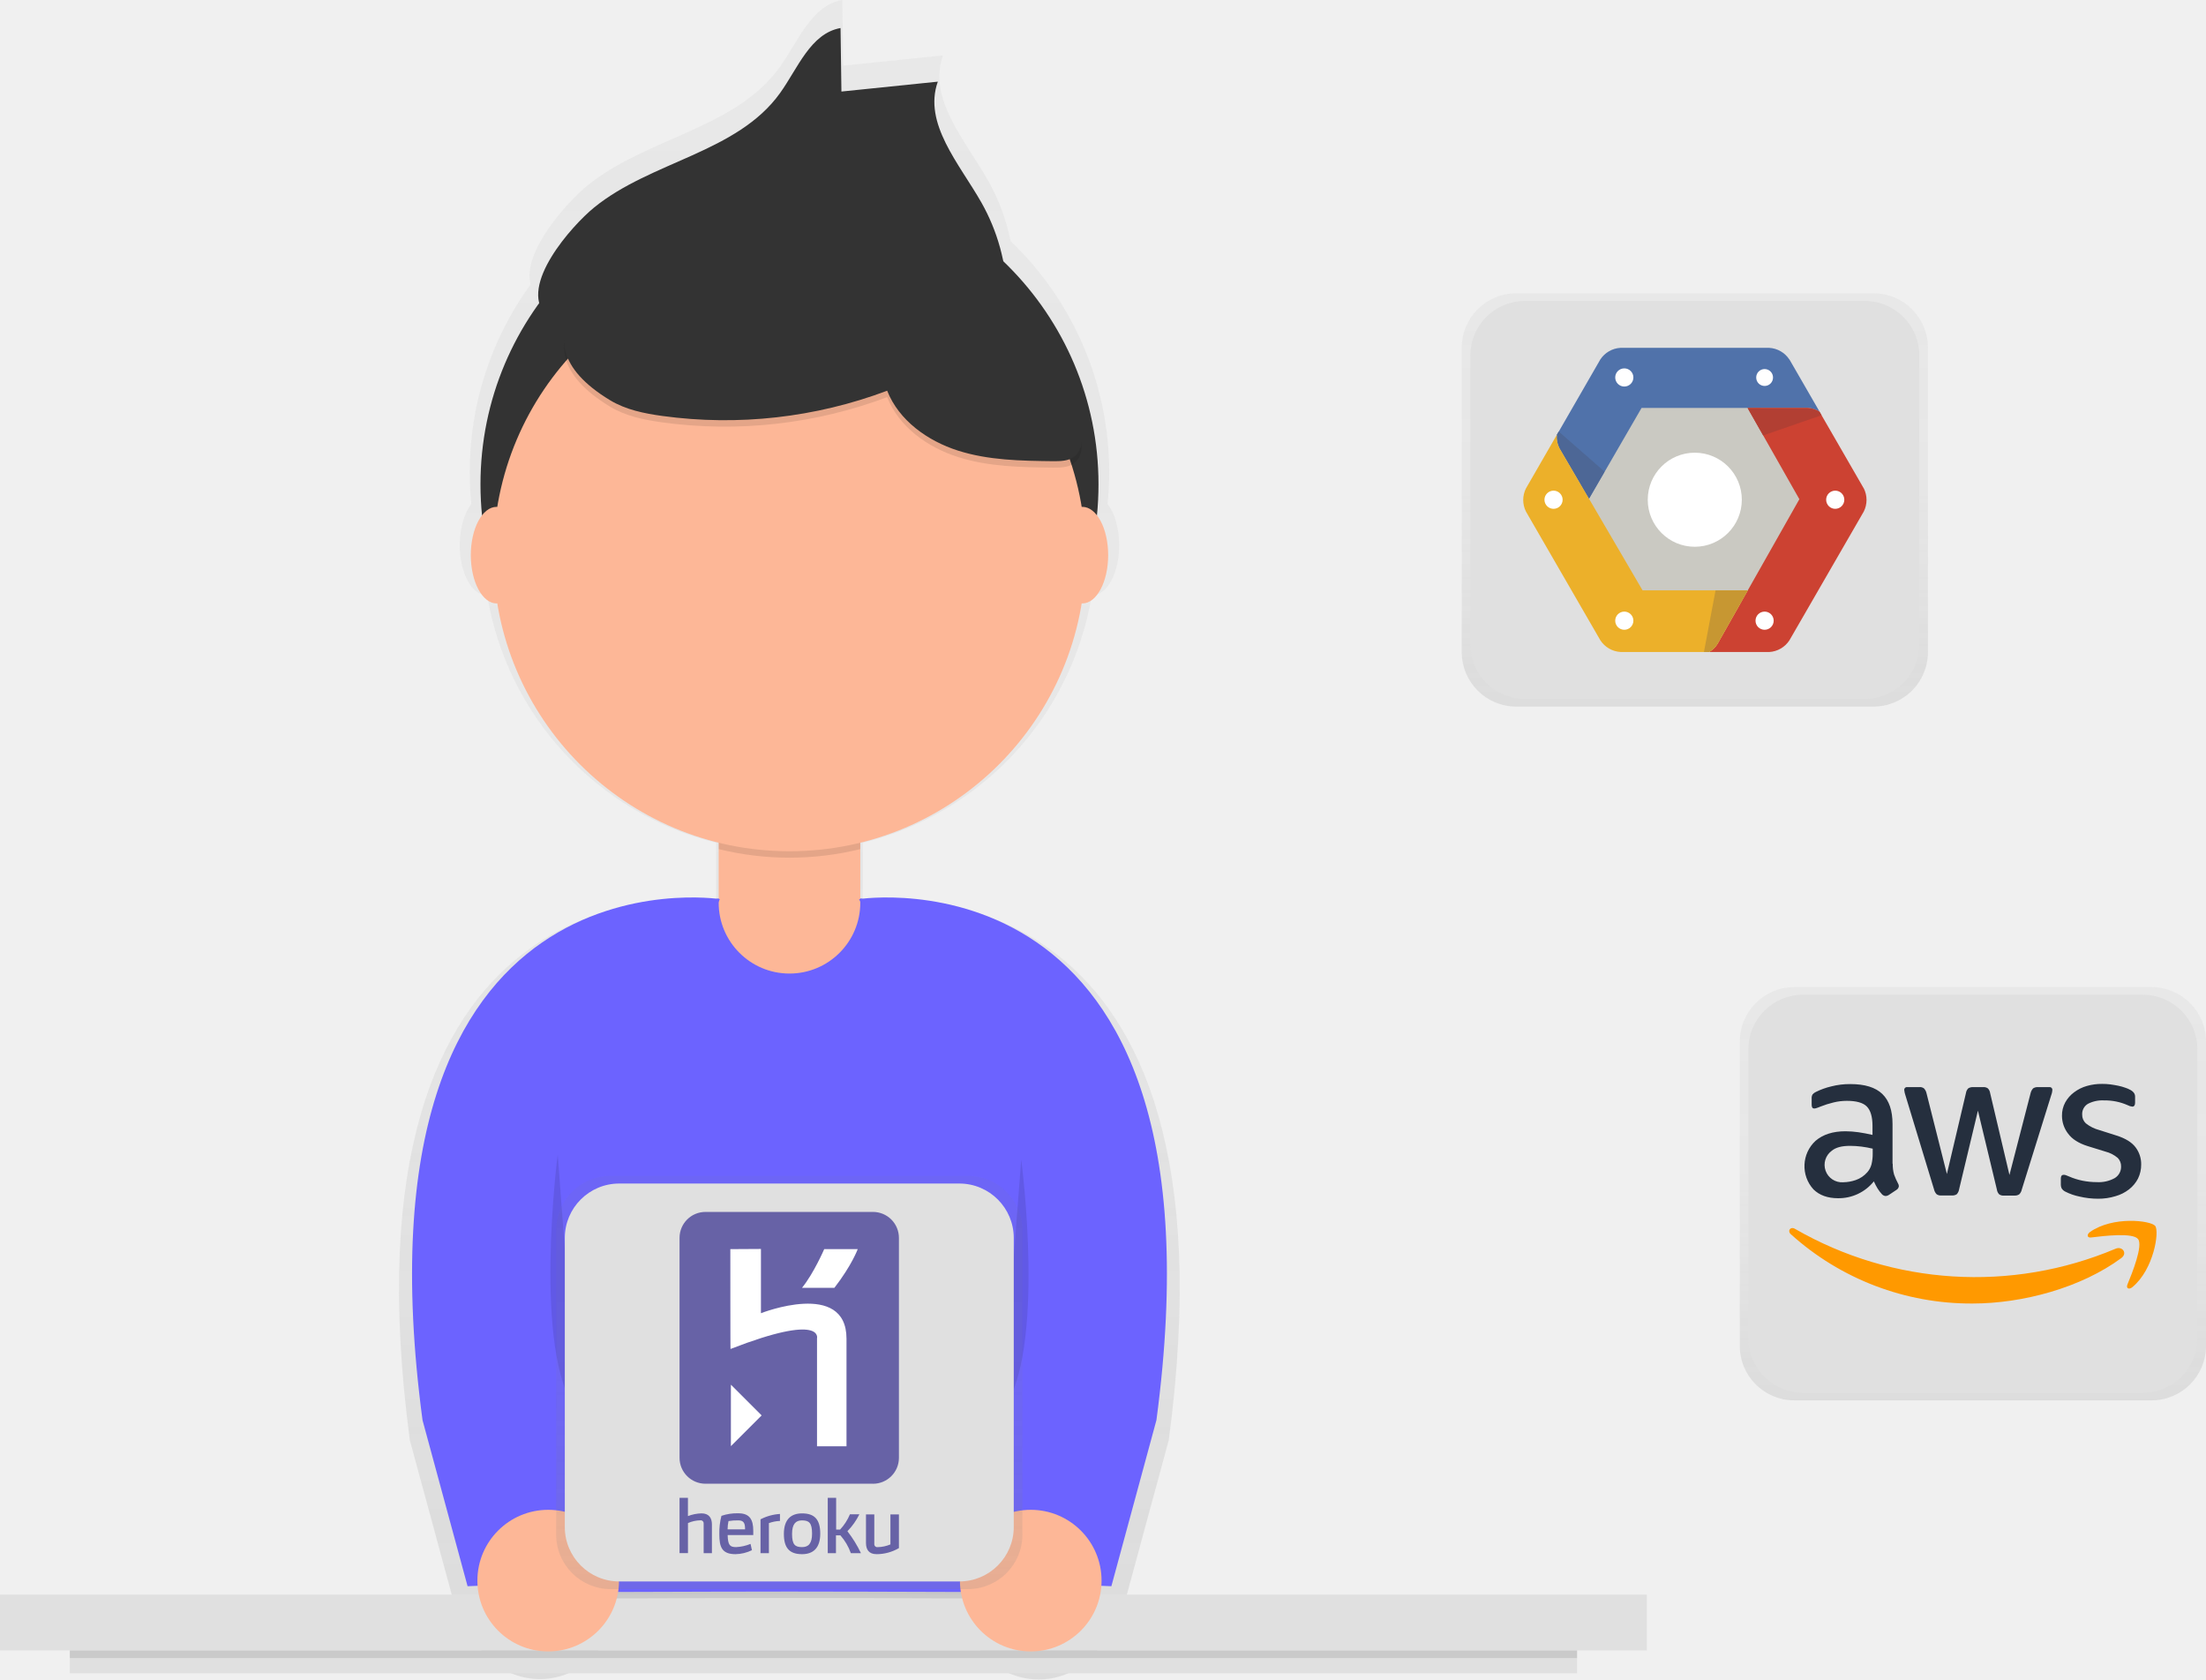
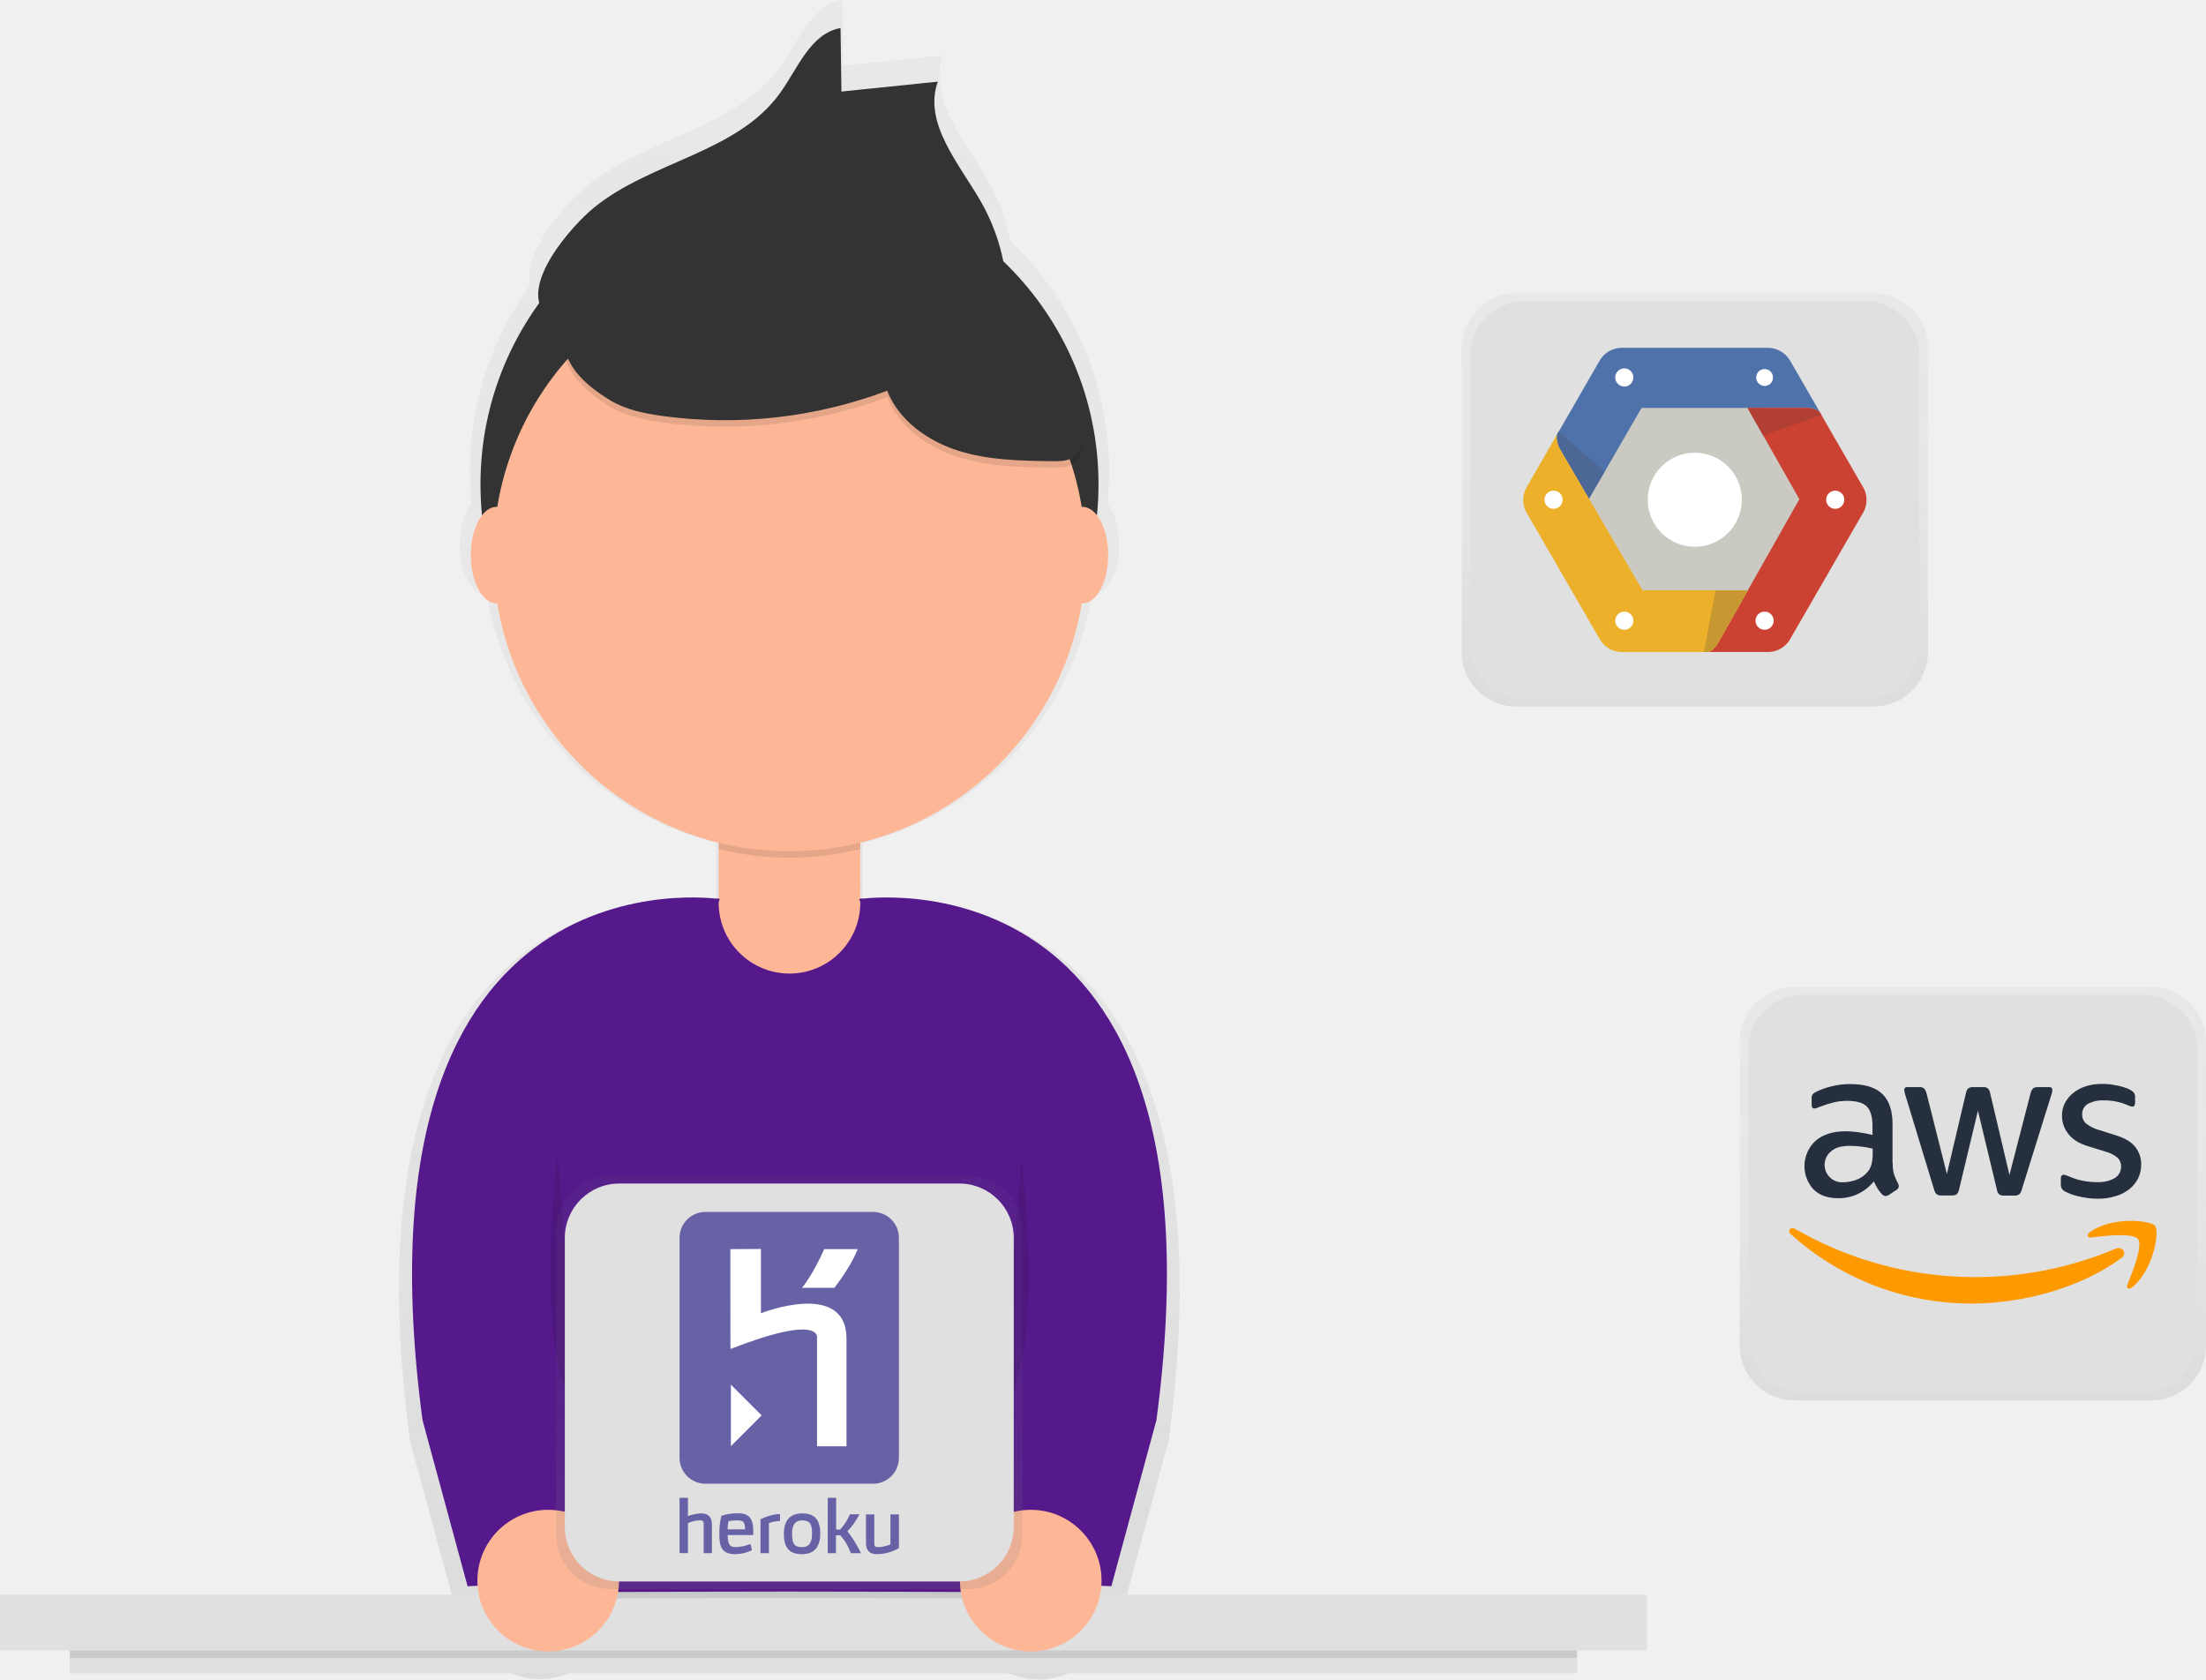
<svg xmlns="http://www.w3.org/2000/svg" xmlns:xlink="http://www.w3.org/1999/xlink" id="1dff4cb4-53bd-4ffc-acc1-5e8a2ceb72de" data-name="Layer 1" width="864.81" height="658.45" viewBox="0 0 864.81 658.45">
  <defs>
    <linearGradient id="e6219774-622b-406f-ae45-f26a74b1f5cd" x1="477.09" y1="779.22" x2="477.09" y2="120.78" gradientUnits="userSpaceOnUse">
      <stop offset="0" stop-color="gray" stop-opacity="0.25" />
      <stop offset="0.54" stop-color="gray" stop-opacity="0.12" />
      <stop offset="1" stop-color="gray" stop-opacity="0.1" />
    </linearGradient>
    <linearGradient id="2394db48-9094-48a1-80b4-38413320a0c3" x1="309.42" y1="623" x2="309.42" y2="461" xlink:href="#e6219774-622b-406f-ae45-f26a74b1f5cd" />
    <linearGradient id="894cb520-7283-4f65-92a7-edb841614828" x1="773.42" y1="549" x2="773.42" y2="387" xlink:href="#e6219774-622b-406f-ae45-f26a74b1f5cd" />
    <linearGradient id="43bfcda2-dcfb-4411-a28b-16db327cb63c" x1="664.42" y1="277" x2="664.42" y2="115" xlink:href="#e6219774-622b-406f-ae45-f26a74b1f5cd" />
  </defs>
  <g opacity="0.7">
    <path d="M506.4,473.94l-.59-.14V451.2a120.23,120.23,0,0,0,89.79-97.09l.29,0c5.77,0,10.44-8.77,10.44-19.58,0-6.71-1.8-12.62-4.54-16.15q.62-6.2.63-12.57a125,125,0,0,0-38.62-90.49,80.54,80.54,0,0,0-8.87-23.81c-8.9-15.68-23.71-32-17.67-49l-39.1,4-.36-25.76c-12.2,2.19-17.31,16.33-24.55,26.4-17.41,24.22-52.35,27.59-75.46,46.45-7.85,6.41-25.51,25.9-22.19,38.68a124.75,124.75,0,0,0-23.84,73.53q0,6.36.63,12.57c-2.74,3.53-4.54,9.44-4.54,16.15,0,10.82,4.68,19.58,10.44,19.58l.29,0a120.23,120.23,0,0,0,89.79,97.09v22.6l-.59.14C434.32,472.37,298.48,462,328.27,685.4l18.27,67.36,4.07-.16A28.72,28.72,0,0,0,407,757.71c25.87-.09,55.09-.17,70-.17s44.18.09,70,.17a28.72,28.72,0,0,0,56.44-5.11l4.07.16,18.27-67.36C655.71,462,519.86,472.37,506.4,473.94Z" transform="translate(-167.6 -120.78)" fill="url(#e6219774-622b-406f-ae45-f26a74b1f5cd)" />
  </g>
  <rect y="625.16" width="645.61" height="21.88" fill="#e0e0e0" />
  <rect x="27.36" y="647.05" width="590.89" height="8.95" fill="#e0e0e0" />
  <rect x="27.36" y="647.05" width="590.89" height="2.98" opacity="0.1" />
  <path d="M361,747.61s86.63-.34,116.09-.34,116.09.34,116.09.34V735H361Z" transform="translate(-167.6 -120.78)" opacity="0.1" />
-   <path d="M593.19,745.08s-86.63-.34-116.09-.34-116.09.34-116.09.34V585.74A116.09,116.09,0,0,1,477.09,469.65h0A116.09,116.09,0,0,1,593.19,585.74Z" transform="translate(-167.6 -120.78)" fill="#6c63ff" />
+   <path d="M593.19,745.08s-86.63-.34-116.09-.34-116.09.34-116.09.34V585.74A116.09,116.09,0,0,1,477.09,469.65h0A116.09,116.09,0,0,1,593.19,585.74Z" transform="translate(-167.6 -120.78)" fill="#55198b" />
  <path d="M298.5,290.83h22a16.76,16.76,0,0,1,16.76,16.76v46.33a27.76,27.76,0,0,1-27.76,27.76h0a27.76,27.76,0,0,1-27.76-27.76V307.59A16.76,16.76,0,0,1,298.5,290.83Z" fill="#fdb797" />
  <path d="M449.33,453.67a116.17,116.17,0,0,0,55.52,0V414.13H449.33Z" transform="translate(-167.6 -120.78)" opacity="0.1" />
  <circle cx="309.5" cy="189.88" r="121.14" fill="#333" />
  <circle cx="309.5" cy="217.64" r="116.09" fill="#fdb797" />
  <path d="M400.44,202.19c22.33-18.23,56.11-21.48,72.94-44.9,7-9.73,11.93-23.4,23.73-25.52l.35,24.9,37.79-3.88c-5.83,16.42,8.48,32.23,17.08,47.38a77.93,77.93,0,0,1,10.09,36.68c-13.12,7.88-29.39-.72-44-5.31-14.2-4.46-29.29-4.92-44.17-5.34-7.63-.22-15.35-.42-22.8,1.25-6.53,1.47-12.64,4.34-18.82,6.93-10.05,4.21-41.79,20.09-51.13,9.85C370.92,232.62,391.82,209.23,400.44,202.19Z" transform="translate(-167.6 -120.78)" fill="#333" />
  <path d="M406.75,280.2c6.16,3.73,13.4,5.2,20.53,6.18a180.86,180.86,0,0,0,88.11-9.9c4.6,11.66,15.83,19.67,27.77,23.48s24.69,4,37.22,4.15c2.76,0,5.72,0,8-1.53,5.58-3.77,2.88-12.4-.37-18.3L571.84,255c-4.78-8.66-9.7-17.5-17.1-24.06-9.28-8.21-21.6-12.06-33.75-14.49a190.34,190.34,0,0,0-86.64,2.89C404.13,227.47,365.31,255.12,406.75,280.2Z" transform="translate(-167.6 -120.78)" opacity="0.1" />
  <path d="M406.75,277.68c6.16,3.73,13.4,5.2,20.53,6.18a180.86,180.86,0,0,0,88.11-9.9c4.6,11.66,15.83,19.67,27.77,23.48s24.69,4,37.22,4.15c2.76,0,5.72,0,8-1.53,5.58-3.77,2.88-12.4-.37-18.3l-16.17-29.32c-4.78-8.66-9.7-17.5-17.1-24.06-9.28-8.21-21.6-12.06-33.75-14.49a190.34,190.34,0,0,0-86.64,2.89C404.13,224.94,365.31,252.59,406.75,277.68Z" transform="translate(-167.6 -120.78)" fill="#333" />
  <ellipse cx="424.33" cy="217.64" rx="10.1" ry="18.93" fill="#fdb797" />
  <ellipse cx="194.67" cy="217.64" rx="10.1" ry="18.93" fill="#fdb797" />
-   <path d="M504.39,473.27S651.23,450.4,620.95,677.54l-17.66,65.11-50.48-2s32.81-75.71,12.62-126.19S504.39,473.27,504.39,473.27Z" transform="translate(-167.6 -120.78)" fill="#6c63ff" />
-   <path d="M449.8,473.27S303,450.4,333.24,677.54l17.66,65.11,50.48-2s-32.81-75.71-12.62-126.19S449.8,473.27,449.8,473.27Z" transform="translate(-167.6 -120.78)" fill="#6c63ff" />
+   <path d="M504.39,473.27S651.23,450.4,620.95,677.54l-17.66,65.11-50.48-2s32.81-75.71,12.62-126.19S504.39,473.27,504.39,473.27Z" transform="translate(-167.6 -120.78)" fill="#55198b" />
+   <path d="M449.8,473.27S303,450.4,333.24,677.54l17.66,65.11,50.48-2s-32.81-75.71-12.62-126.19S449.8,473.27,449.8,473.27Z" transform="translate(-167.6 -120.78)" fill="#55198b" />
  <path d="M386.24,573.36s-10.1,78,7.57,100.71" transform="translate(-167.6 -120.78)" opacity="0.1" />
  <path d="M567.95,575.36s10.1,76-7.57,98.71" transform="translate(-167.6 -120.78)" opacity="0.1" />
  <circle cx="404.08" cy="619.68" r="27.76" fill="#fdb797" />
  <circle cx="214.91" cy="619.68" r="27.76" fill="#fdb797" />
  <g opacity="0.7">
    <rect x="218.04" y="461" width="182.77" height="162" rx="21.34" ry="21.34" fill="url(#2394db48-9094-48a1-80b4-38413320a0c3)" />
  </g>
  <rect x="221.42" y="464" width="176" height="156" rx="21.34" ry="21.34" fill="#e0e0e0" />
  <path d="M443.45,729.71V718a1.16,1.16,0,0,0-1.32-1.18,12.53,12.53,0,0,0-4.83,1.07v11.79H434V708h3.29v7.16a15.7,15.7,0,0,1,5.29-1.07c3,0,4.11,1.84,4.11,4.36v11.25h-3.26Zm9.41-7.08c.11,3.92.88,4.69,3.29,4.69a17,17,0,0,0,5.68-1.26l.55,2.47a15.37,15.37,0,0,1-6.44,1.56c-5.49,0-6.34-3-6.34-7.82a26.07,26.07,0,0,1,.82-7.21,18.82,18.82,0,0,1,6.61-1c4.5,0,5.87,2.5,5.87,6.86v1.67h-10Zm4.17-5.79a22.05,22.05,0,0,0-3.84.27,17.45,17.45,0,0,0-.36,3.24h6.86c0-2.28-.41-3.51-2.66-3.51Zm12,1.07v11.79h-3.29V716.43a19,19,0,0,1,7.63-2.11v2.74a14,14,0,0,0-4.33.85Zm13,12.18c-4.91,0-7.13-2.41-7.13-7.93,0-5.84,2.93-8.06,7.13-8.06,4.91,0,7.13,2.41,7.13,7.93,0,5.84-2.94,8.06-7.13,8.06Zm0-13.25c-2.52,0-3.92,1.45-3.92,5.32,0,4.22,1.18,5.16,3.92,5.16,2.52,0,3.92-1.43,3.92-5.29,0-4.22-1.18-5.18-3.92-5.18Zm23,12.86h-3.87a21.44,21.44,0,0,0-4.11-7h-1.73v7H492.1V708h3.29v12.45h1.54a20,20,0,0,0,3.87-6h3.7a25.74,25.74,0,0,1-4.69,6.64,46.5,46.5,0,0,1,5.29,8.58Zm6.17.38c-3,0-4.11-1.84-4.11-4.36V714.49h3.26v11.66a1.16,1.16,0,0,0,1.32,1.18,13.31,13.31,0,0,0,5-1.07V714.49H520v13.22A17.45,17.45,0,0,1,511.27,730.09Zm-1.45-27.61H444.18A10.16,10.16,0,0,1,434,692.32V606.07a10.16,10.16,0,0,1,10.16-10.16h65.63A10.17,10.17,0,0,1,520,606.07v86.25a10.16,10.16,0,0,1-10.17,10.16Z" transform="translate(-167.6 -120.78)" fill="#6762a6" />
  <path d="M487.89,687.82V645.5s2.75-10.13-33.91,4.14c-.07.18-.07-39.14-.07-39.14l12-.07v25.19s33.54-13.21,33.54,10v42.18H487.89Zm6.83-62.15H482c4.57-5.59,8.71-15.17,8.71-15.17h13.14s-2.25,6.24-9.15,15.17Zm-40.59,62.07v-24.1l12.05,12.05-12.05,12.05Z" transform="translate(-167.6 -120.78)" fill="#fff" />
  <g opacity="0.7">
    <rect x="682.04" y="387" width="182.77" height="162" rx="21.34" ry="21.34" fill="url(#894cb520-7283-4f65-92a7-edb841614828)" />
  </g>
  <rect x="685.42" y="390" width="176" height="156" rx="21.34" ry="21.34" fill="#e0e0e0" />
  <path d="M909.6,577a14.49,14.49,0,0,0,.53,4.26,25.64,25.64,0,0,0,1.53,3.45,2.08,2.08,0,0,1,.34,1.1,1.9,1.9,0,0,1-.91,1.44l-3,2a2.3,2.3,0,0,1-1.25.43,2.2,2.2,0,0,1-1.44-.67,14.82,14.82,0,0,1-1.72-2.25c-.48-.81-1-1.72-1.48-2.83a17.69,17.69,0,0,1-14.08,6.61c-4,0-7.23-1.15-9.58-3.45a13.51,13.51,0,0,1,.81-19.06c2.92-2.49,6.8-3.74,11.73-3.74a37.92,37.92,0,0,1,5.08.38c1.77.24,3.59.62,5.51,1.05v-3.5c0-3.64-.77-6.18-2.25-7.66s-4.12-2.2-7.81-2.2a21.79,21.79,0,0,0-5.17.62,38.16,38.16,0,0,0-5.17,1.63,13.74,13.74,0,0,1-1.68.62,2.94,2.94,0,0,1-.77.14c-.67,0-1-.48-1-1.48v-2.35a3,3,0,0,1,.34-1.68,3.59,3.59,0,0,1,1.34-1,27.57,27.57,0,0,1,6-2.16,29,29,0,0,1,7.47-.91c5.7,0,9.87,1.29,12.55,3.88s4,6.51,4,11.78V577Zm-19.44,7.28a15.52,15.52,0,0,0,4.93-.86,10.67,10.67,0,0,0,4.55-3.07,7.6,7.6,0,0,0,1.63-3.07,17.19,17.19,0,0,0,.48-4.17v-2a40,40,0,0,0-4.41-.81,36.09,36.09,0,0,0-4.5-.29c-3.21,0-5.56.62-7.14,1.92a6.84,6.84,0,0,0,4.45,12.36Zm38.46,5.17a2.67,2.67,0,0,1-1.82-.48,3.9,3.9,0,0,1-1-1.87l-11.25-37a8.39,8.39,0,0,1-.43-1.92,1.05,1.05,0,0,1,1.15-1.2h4.69a2.65,2.65,0,0,1,1.87.48,3.92,3.92,0,0,1,1,1.87l8,31.71,7.47-31.71a3.36,3.36,0,0,1,.91-1.87,3.29,3.29,0,0,1,1.92-.48h3.83a2.88,2.88,0,0,1,1.92.48,3.23,3.23,0,0,1,.91,1.87l7.57,32.09,8.29-32.09a4.11,4.11,0,0,1,1-1.87,3.12,3.12,0,0,1,1.87-.48h4.45a1.06,1.06,0,0,1,1.2,1.2,4.78,4.78,0,0,1-.1.77,6.81,6.81,0,0,1-.34,1.2l-11.54,37a3.67,3.67,0,0,1-1,1.87,3.06,3.06,0,0,1-1.82.48h-4.12a2.88,2.88,0,0,1-1.92-.48,3.4,3.4,0,0,1-.91-1.92l-7.42-30.89-7.38,30.84a3.74,3.74,0,0,1-.91,1.92,3,3,0,0,1-1.92.48Zm61.54,1.29a31.69,31.69,0,0,1-7.38-.86,21.79,21.79,0,0,1-5.51-1.92,3.45,3.45,0,0,1-1.48-1.34,3.38,3.38,0,0,1-.29-1.34v-2.44c0-1,.38-1.48,1.1-1.48a2.71,2.71,0,0,1,.86.14c.29.1.72.29,1.2.48a26.05,26.05,0,0,0,5.27,1.68,28.76,28.76,0,0,0,5.7.57,12.92,12.92,0,0,0,7-1.58,5.16,5.16,0,0,0,2.49-4.55,4.66,4.66,0,0,0-1.29-3.35,12,12,0,0,0-4.84-2.49L986,570.1c-3.5-1.1-6.08-2.73-7.66-4.89a11.41,11.41,0,0,1-2.39-6.94,10.66,10.66,0,0,1,1.29-5.32,12.31,12.31,0,0,1,3.45-3.93,15.2,15.2,0,0,1,5-2.49,20.87,20.87,0,0,1,6-.81,24,24,0,0,1,3.21.19c1.1.14,2.11.34,3.11.53s1.87.48,2.73.77a10.45,10.45,0,0,1,2,.86,4.14,4.14,0,0,1,1.44,1.2,2.58,2.58,0,0,1,.43,1.58v2.25c0,1-.38,1.53-1.1,1.53a5,5,0,0,1-1.82-.57,21.91,21.91,0,0,0-9.2-1.87,12.36,12.36,0,0,0-6.37,1.34,4.62,4.62,0,0,0-2.25,4.26,4.52,4.52,0,0,0,1.44,3.4,14.31,14.31,0,0,0,5.27,2.63l6.8,2.16c3.45,1.1,5.94,2.63,7.42,4.6a10.84,10.84,0,0,1,2.2,6.71,12.31,12.31,0,0,1-1.25,5.56,12.88,12.88,0,0,1-3.5,4.21,15.44,15.44,0,0,1-5.32,2.68,22.77,22.77,0,0,1-6.85,1Z" transform="translate(-167.6 -120.78)" fill="#252f3e" />
  <path d="M999.21,614c-15.76,11.64-38.65,17.82-58.33,17.82a105.53,105.53,0,0,1-71.22-27.16c-1.48-1.34-.14-3.16,1.63-2.11a141.44,141.44,0,0,0,125.62,7.81c2.63-1.2,4.89,1.72,2.3,3.64Z" transform="translate(-167.6 -120.78)" fill="#f90" />
  <path d="M1005.77,606.55c-2-2.59-13.31-1.25-18.44-.62-1.53.19-1.77-1.15-.38-2.16,9-6.32,23.8-4.5,25.53-2.39s-.48,17-8.91,24c-1.29,1.1-2.54.53-2-.91C1003.52,619.76,1007.78,609.08,1005.77,606.55Z" transform="translate(-167.6 -120.78)" fill="#f90" />
  <g opacity="0.7">
    <rect x="573.04" y="115" width="182.77" height="162" rx="21.34" ry="21.34" fill="url(#43bfcda2-dcfb-4411-a28b-16db327cb63c)" />
  </g>
  <rect x="576.42" y="118" width="176" height="156" rx="21.34" ry="21.34" fill="#e0e0e0" />
  <path d="M807.53,357.41l-23.66-41,23.66-41h47.31l23.66,41-23.66,41H807.53" transform="translate(-167.6 -120.78)" fill="#cac9c2" />
  <path d="M832,335.14a18.44,18.44,0,1,1,18.44-18.44A18.46,18.46,0,0,1,832,335.14" transform="translate(-167.6 -120.78)" fill="#fff" />
  <path d="M869.08,261.72a10.13,10.13,0,0,0-7.91-4.57h-58.3a10.13,10.13,0,0,0-7.91,4.57l-17,29.5a9.69,9.69,0,0,0,1.06,5.35l11.53,19.71,20.58-35.56h65.06a9.5,9.5,0,0,1,4.76,1.5l-11.84-20.51" transform="translate(-167.6 -120.78)" fill="#5072aa" />
  <path d="M778.67,289.94l-.75,1.29a9.7,9.7,0,0,0,1.06,5.35l11.53,19.71,6.13-10.6-18-15.76" transform="translate(-167.6 -120.78)" fill="#4d6796" />
  <path d="M804.37,272.32a3.56,3.56,0,1,1,3.56-3.56,3.56,3.56,0,0,1-3.56,3.56m58.3-3.56a3.29,3.29,0,1,1-6.59.08s0-.06,0-.08a3.29,3.29,0,0,1,6.59,0Z" transform="translate(-167.6 -120.78)" fill="#fff" />
  <path d="M898.22,312.21l-17.31-30a9.5,9.5,0,0,0-4.76-1.5H852.7L873,316.49l-32.12,56.75a9.28,9.28,0,0,1-3.3,3.16h23.6a10.13,10.13,0,0,0,7.91-4.57l29.15-50.49a10.12,10.12,0,0,0,0-9.13" transform="translate(-167.6 -120.78)" fill="#cc4232" />
  <path d="M881.7,283.58l-.78-1.35a9.49,9.49,0,0,0-4.76-1.5H852.7l6.11,10.76,22.89-7.92" transform="translate(-167.6 -120.78)" fill="#b23f33" />
  <path d="M859.37,367.68a3.56,3.56,0,1,1,3.56-3.56,3.56,3.56,0,0,1-3.56,3.56m27.69-47.42a3.56,3.56,0,1,1,3.56-3.56,3.56,3.56,0,0,1-3.56,3.56" transform="translate(-167.6 -120.78)" fill="#fff" />
  <path d="M811.55,352.26,779,296.58a9.7,9.7,0,0,1-1.06-5.35l-12.11,21a10.13,10.13,0,0,0,0,9.13L795,371.83a10.13,10.13,0,0,0,7.91,4.56h34.69a9.28,9.28,0,0,0,3.3-3.16l11.88-21H811.55" transform="translate(-167.6 -120.78)" fill="#ecb02a" />
  <path d="M835.59,376.4h2a9.27,9.27,0,0,0,3.3-3.16l11.88-21H840.14l-4.55,24.14" transform="translate(-167.6 -120.78)" fill="#c79732" />
  <path d="M804.37,367.68a3.56,3.56,0,1,1,3.56-3.56,3.56,3.56,0,0,1-3.56,3.56m-27.74-47.42a3.56,3.56,0,1,1,3.56-3.56,3.56,3.56,0,0,1-3.56,3.56" transform="translate(-167.6 -120.78)" fill="#fff" />
</svg>
